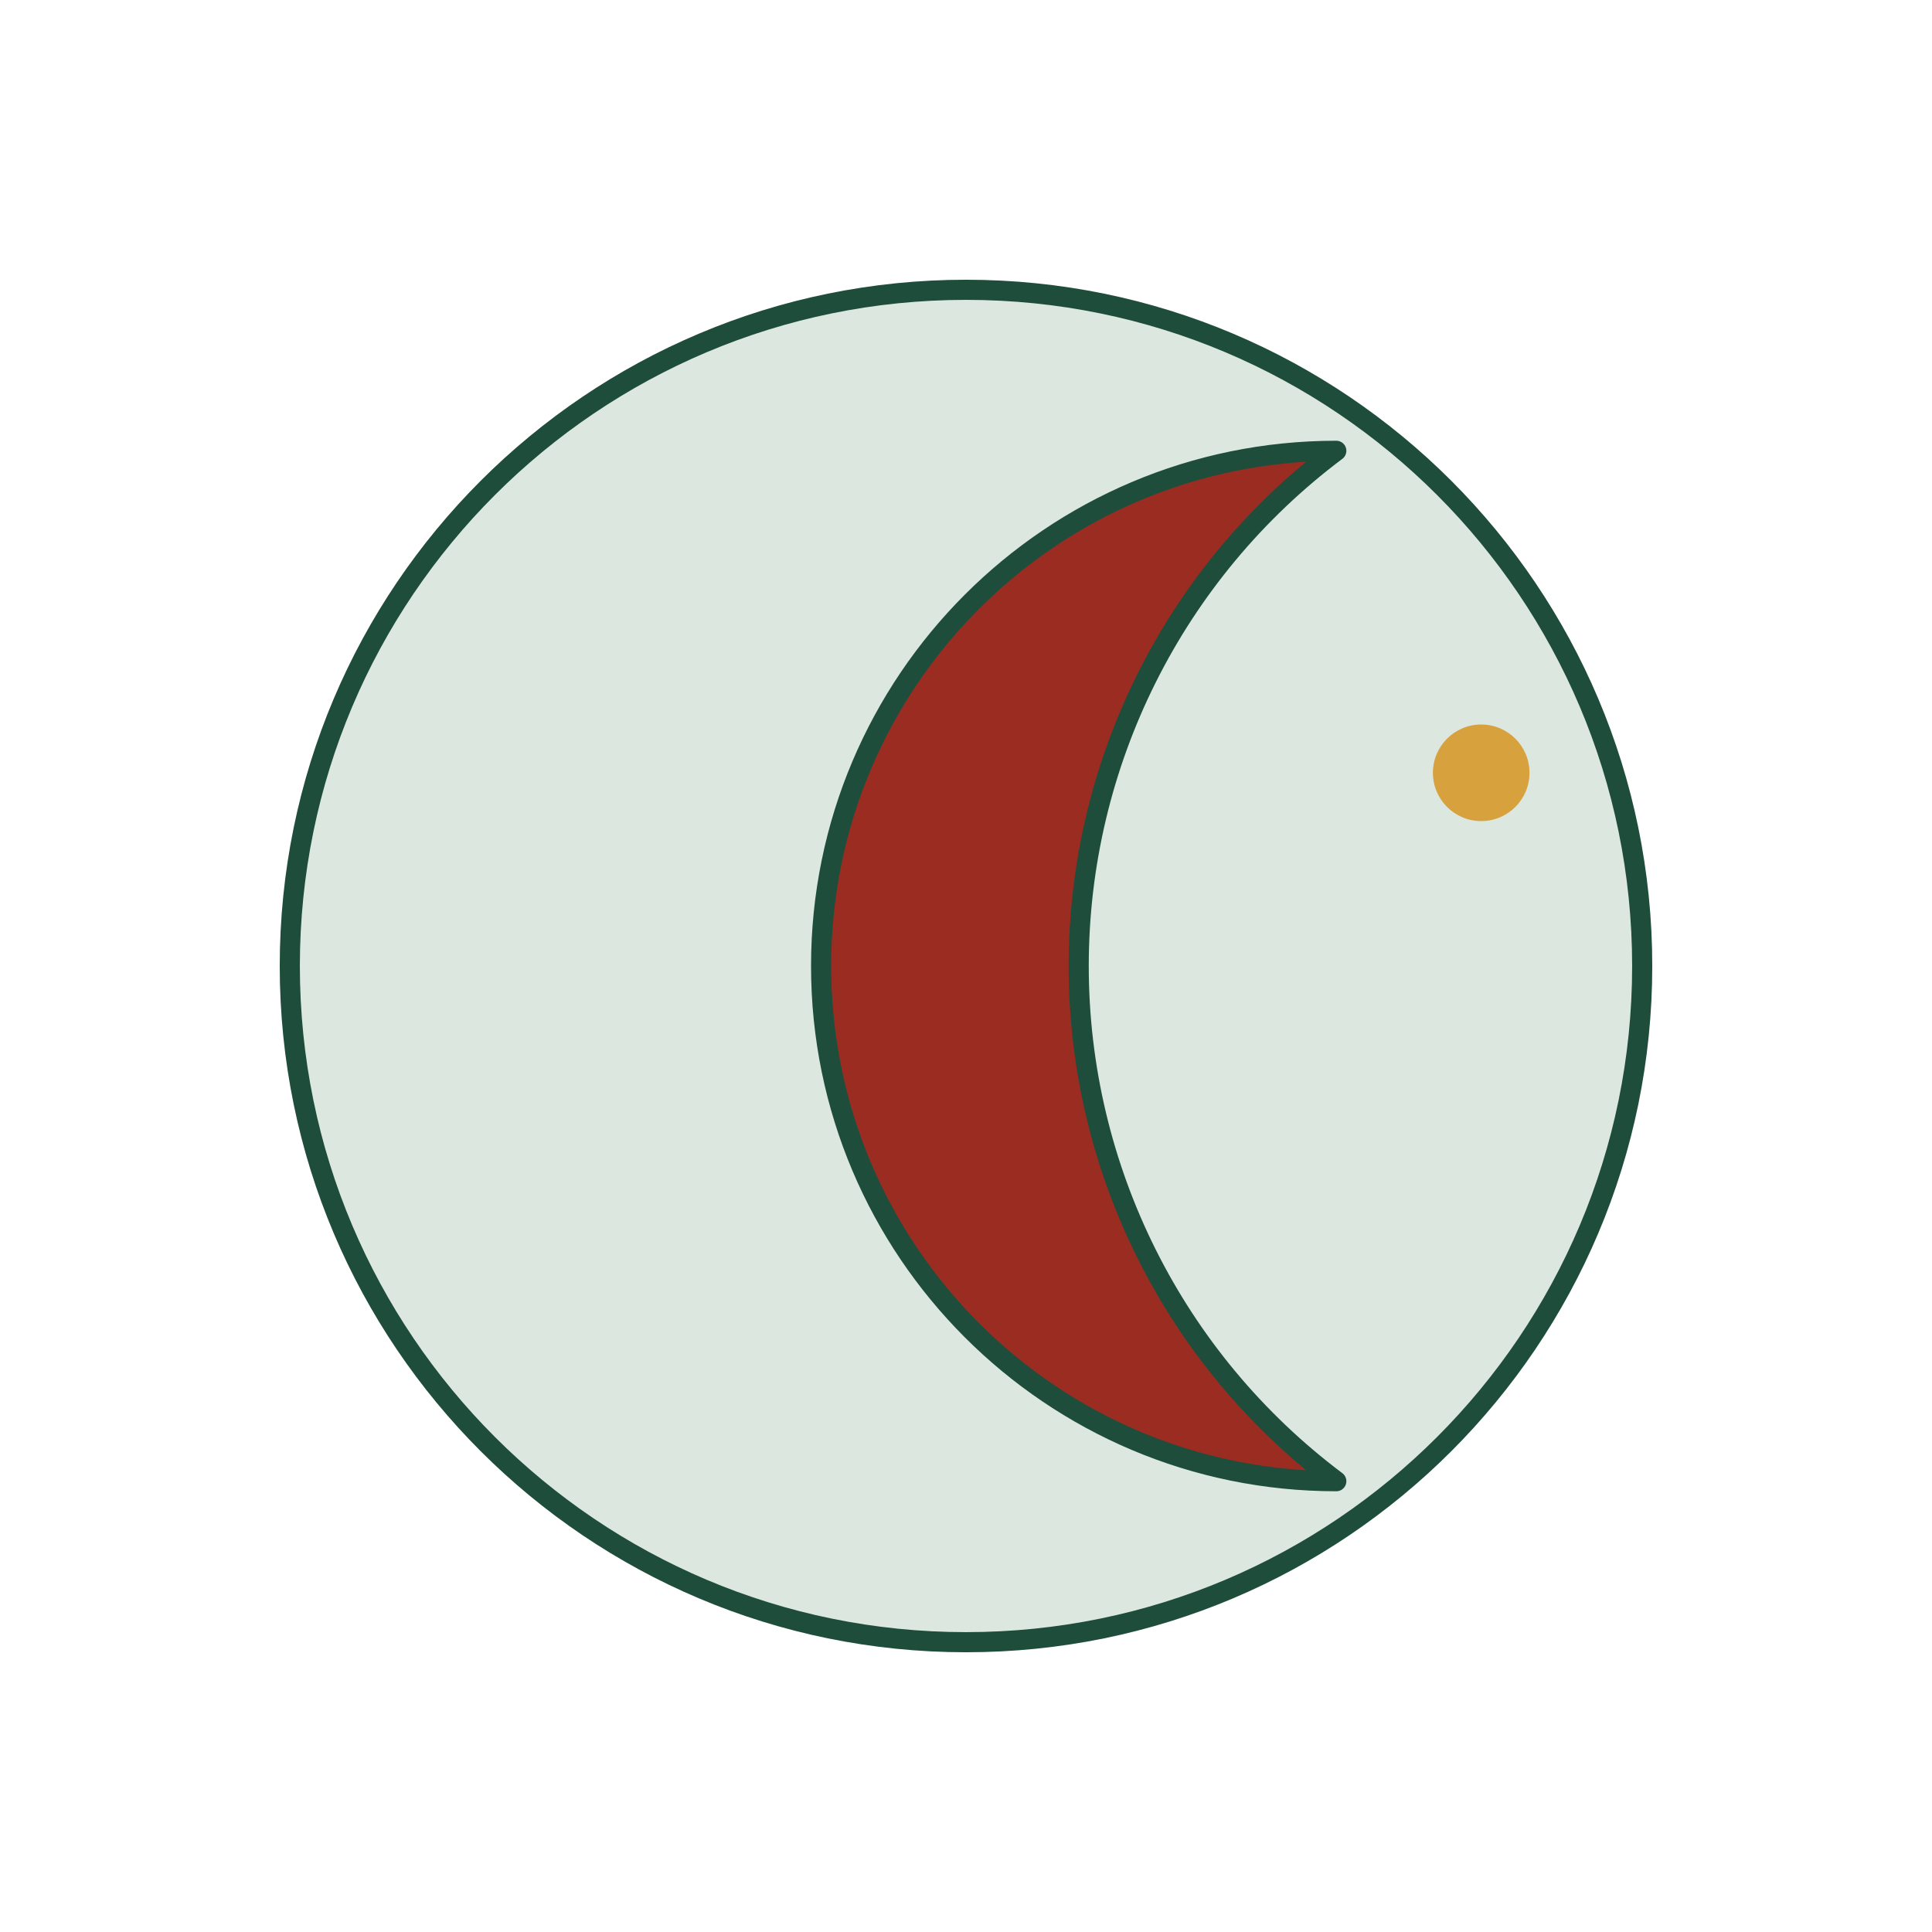
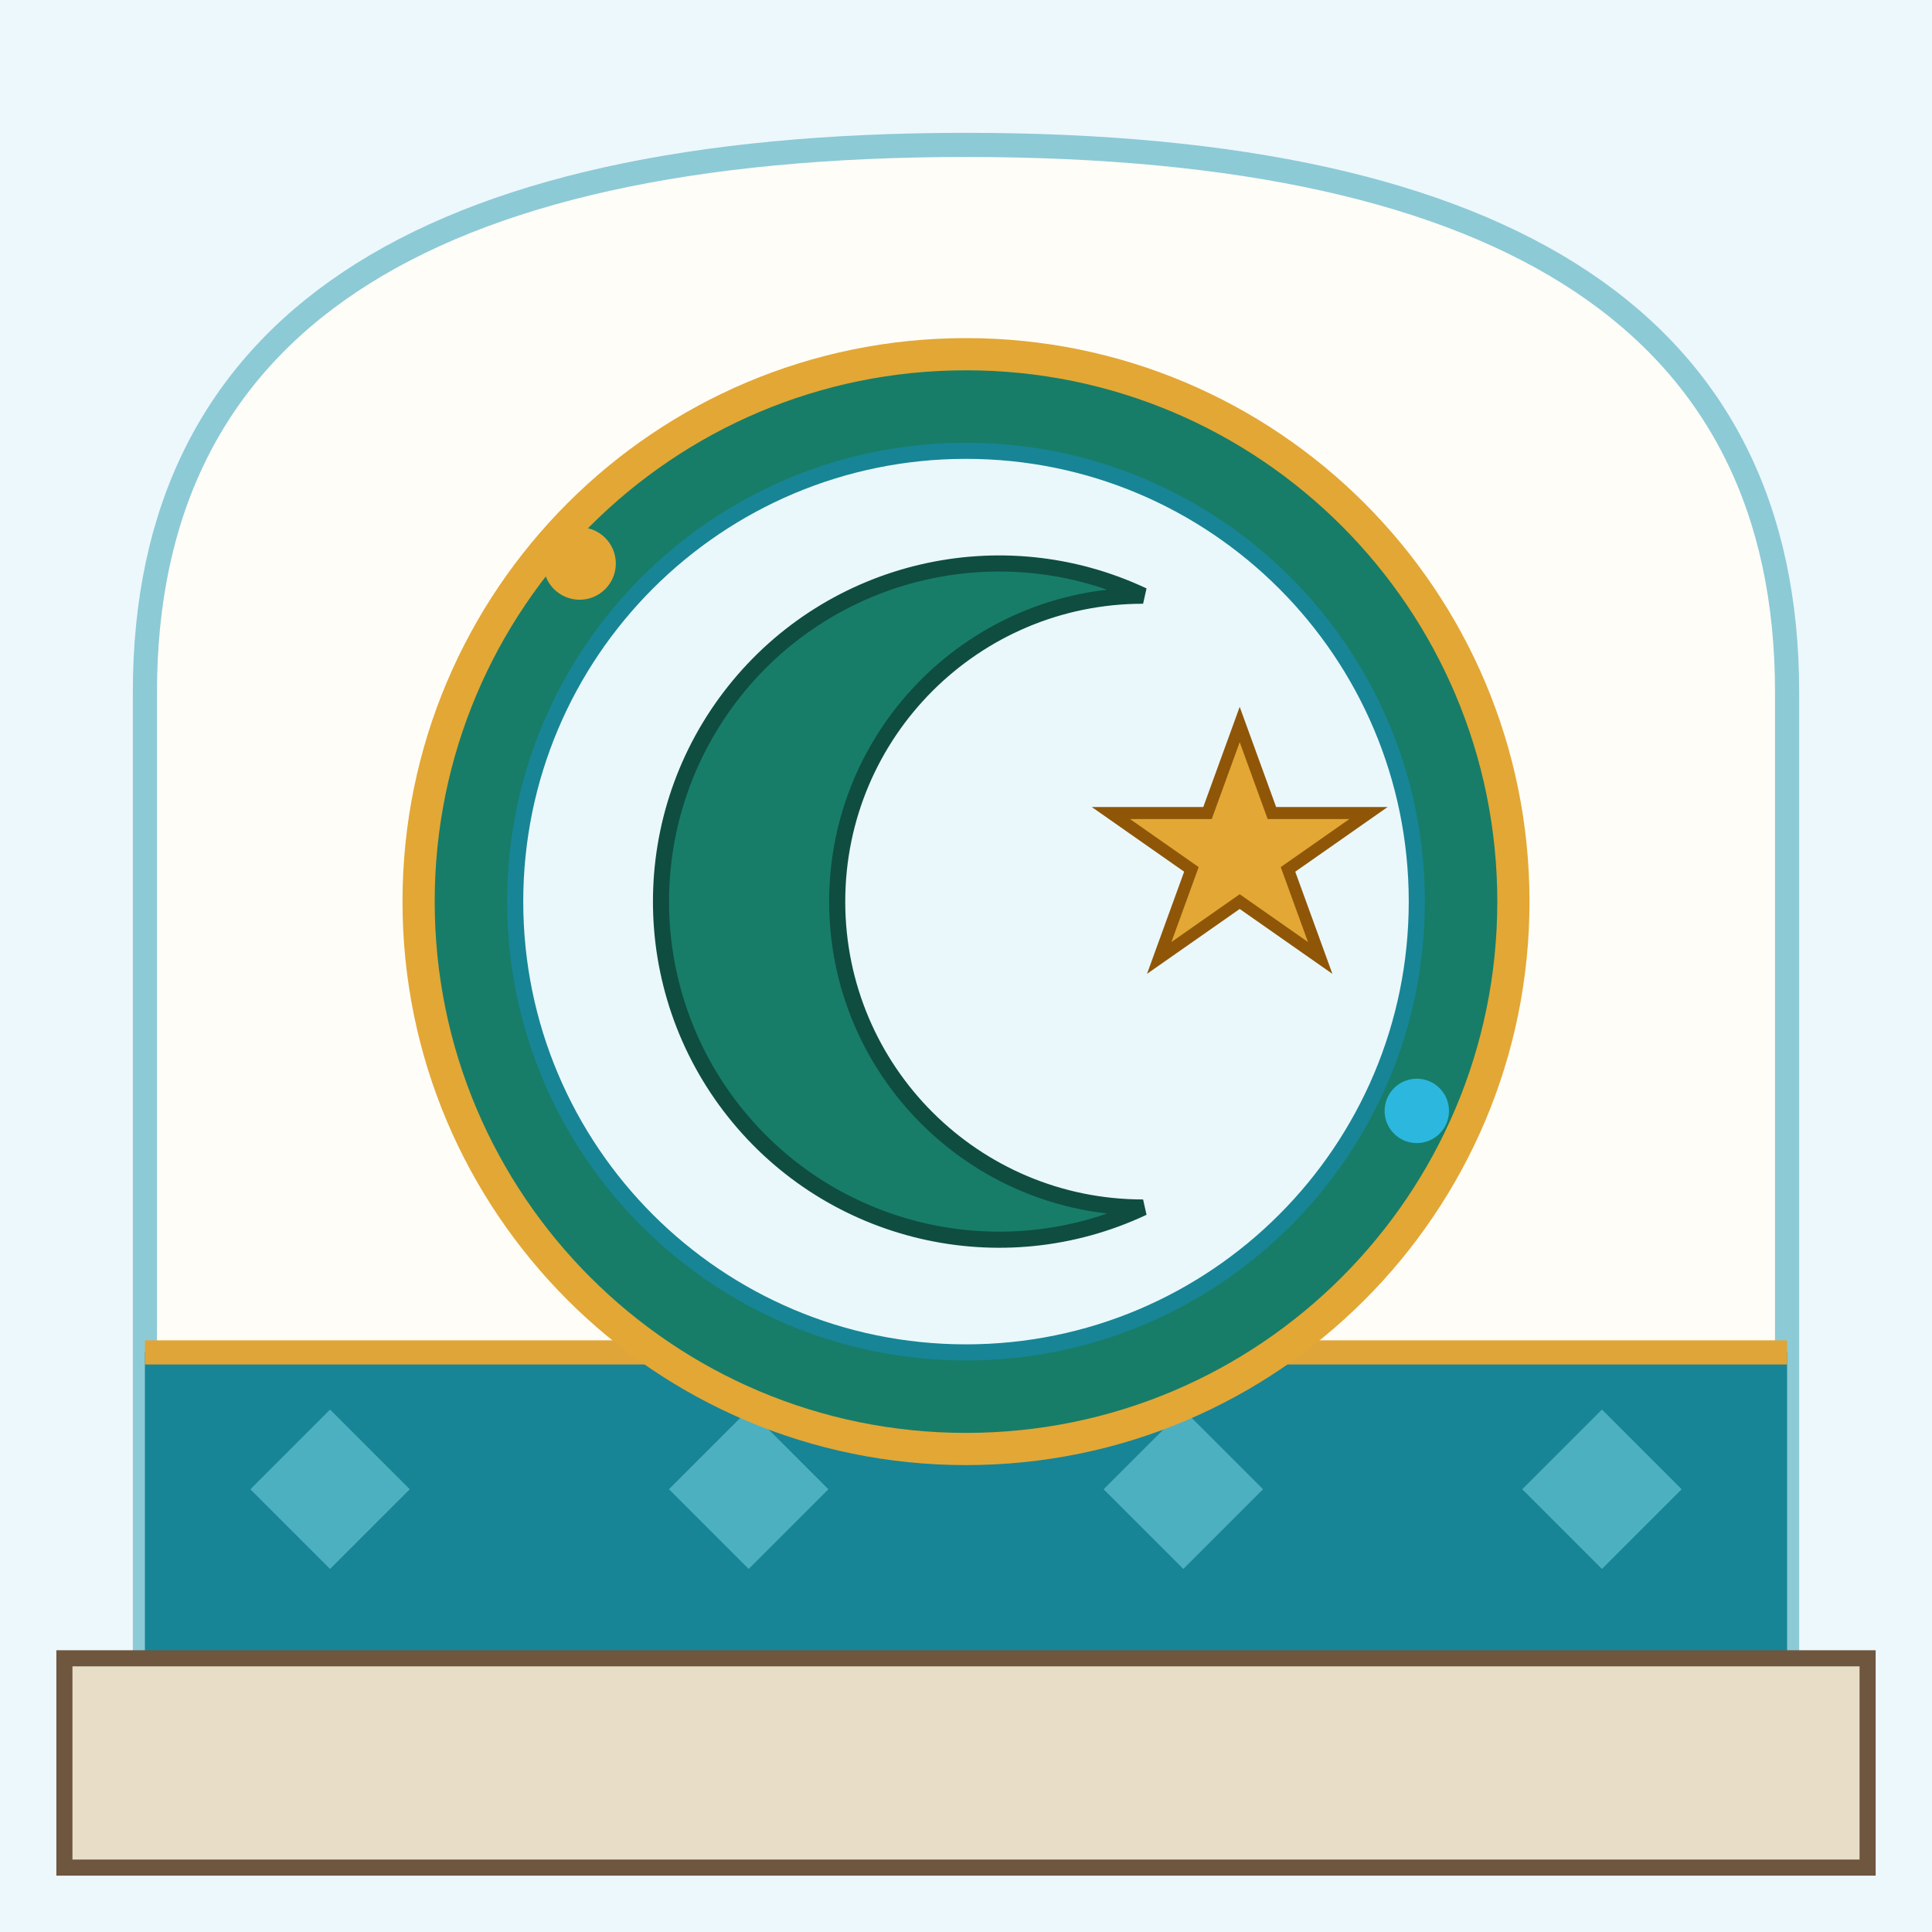
<svg xmlns="http://www.w3.org/2000/svg" viewBox="0 0 240 240">
-   <circle cx="120" cy="120" r="84" fill="#DCE8DF" stroke="#1E4D3B" stroke-width="2.5" />
-   <path d="M166 56 A64 64 0 0 0 166 184 A80 80 0 0 1 166 56 Z" fill="#9B2C22" stroke="#1E4D3B" stroke-width="2.5" stroke-linecap="round" stroke-linejoin="round" />
-   <circle cx="184" cy="96" r="6" fill="#D7A23E" />
+   <rect x="0" y="0" width="240" height="240" fill="#EDF8FC" />
+   <path d="M18 206 V86 Q18 18 120 18 Q222 18 222 86 V206 Z" fill="#FFFDF8" stroke="#8CCAD6" stroke-width="3" />
+   <rect x="18" y="168" width="204" height="38" fill="#178596" />
+   <path d="M18 168 H222" stroke="#E0A538" stroke-width="3" />
+   <rect x="34" y="178" width="14" height="14" transform="rotate(45 41 185)" fill="#7AD4E4" opacity="0.55" />
+   <rect x="86" y="178" width="14" height="14" transform="rotate(45 93 185)" fill="#7AD4E4" opacity="0.55" />
+   <rect x="140" y="178" width="14" height="14" transform="rotate(45 147 185)" fill="#7AD4E4" opacity="0.55" />
+   <rect x="192" y="178" width="14" height="14" transform="rotate(45 199 185)" fill="#7AD4E4" opacity="0.55" />
+   <rect x="8" y="206" width="224" height="26" fill="#E8DEC8" stroke="#6E563F" stroke-width="2" />
+   <circle cx="120" cy="112" r="68" fill="#177D68" stroke="#E3A735" stroke-width="4" />
+   <circle cx="120" cy="112" r="56" fill="#EAF8FC" stroke="#178596" stroke-width="2" />
+   <path d="M142 74 A42 42 0 1 0 142 150 A34 34 0 1 1 142 74 Z" fill="#177D68" stroke="#0F4D40" stroke-width="2" />
+   <polygon points="154,90 158,101 170,101 160,108 164,119 154,112 144,119 148,108 138,101 150,101" fill="#E3A735" stroke="#8F5608" stroke-width="1.5" />
+   <circle cx="72" cy="70" r="4.5" fill="#E3A735" />
+   <circle cx="176" cy="138" r="4" fill="#2CB7DF" />
</svg>
